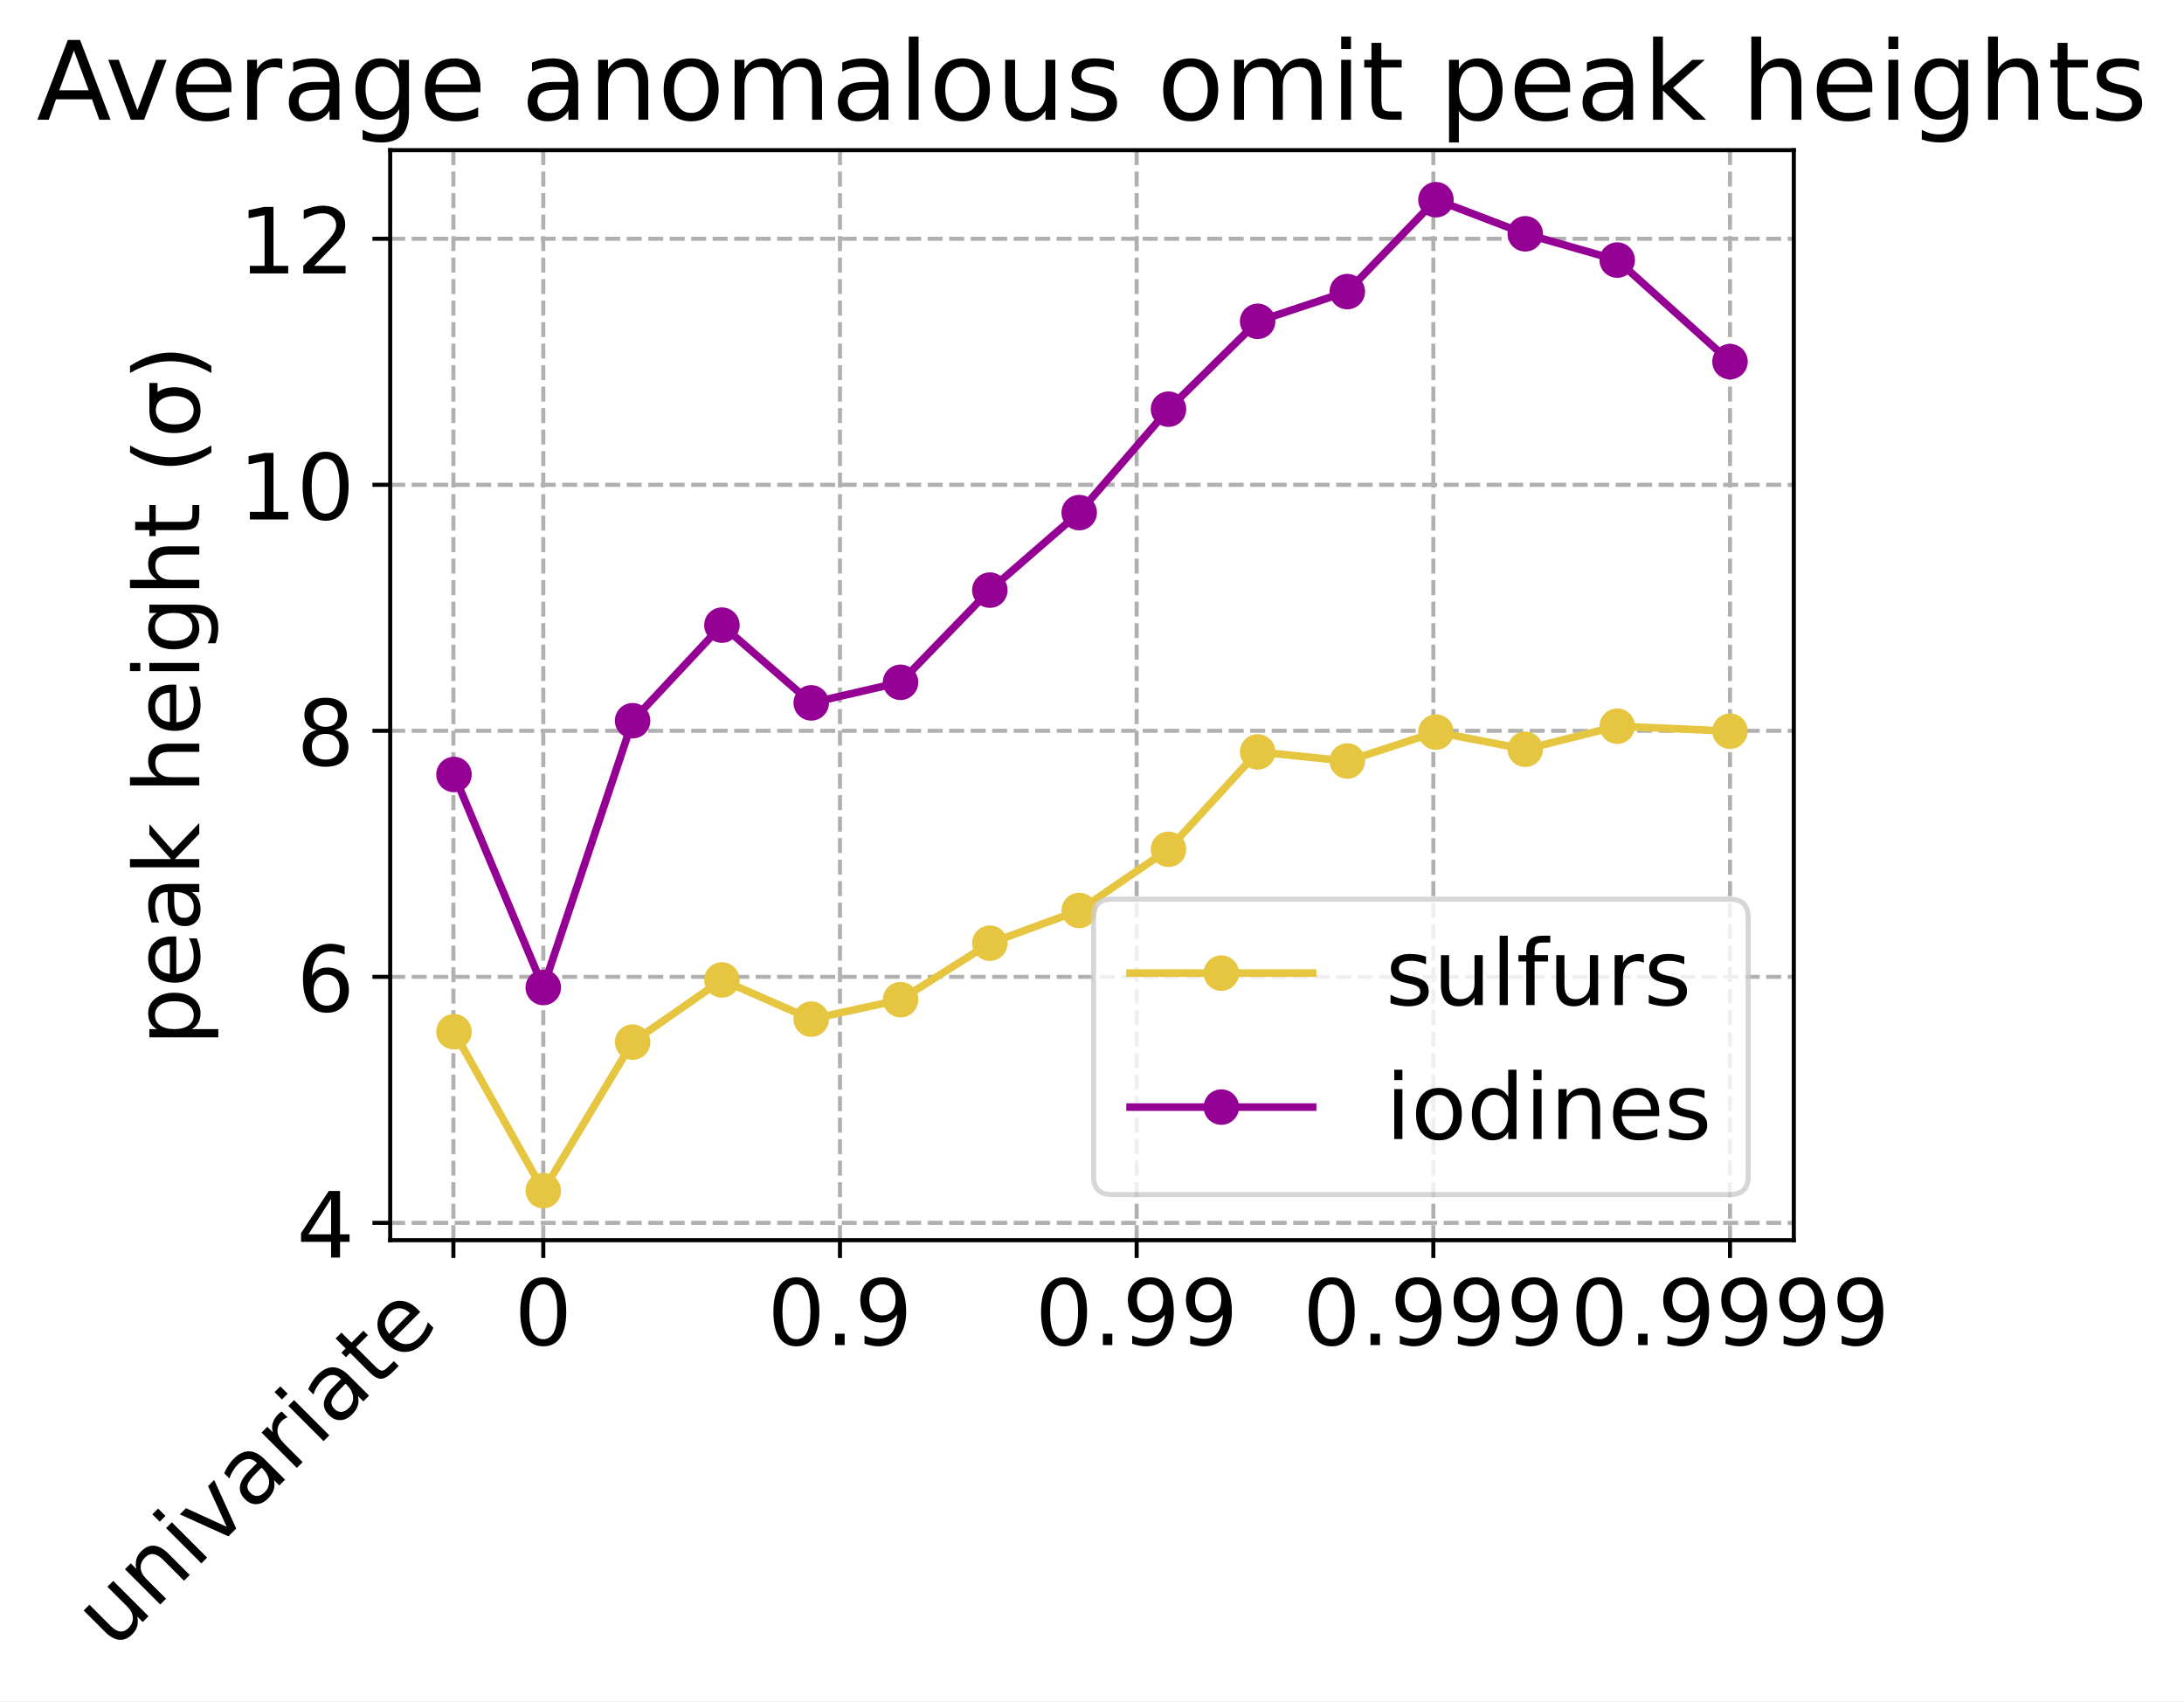
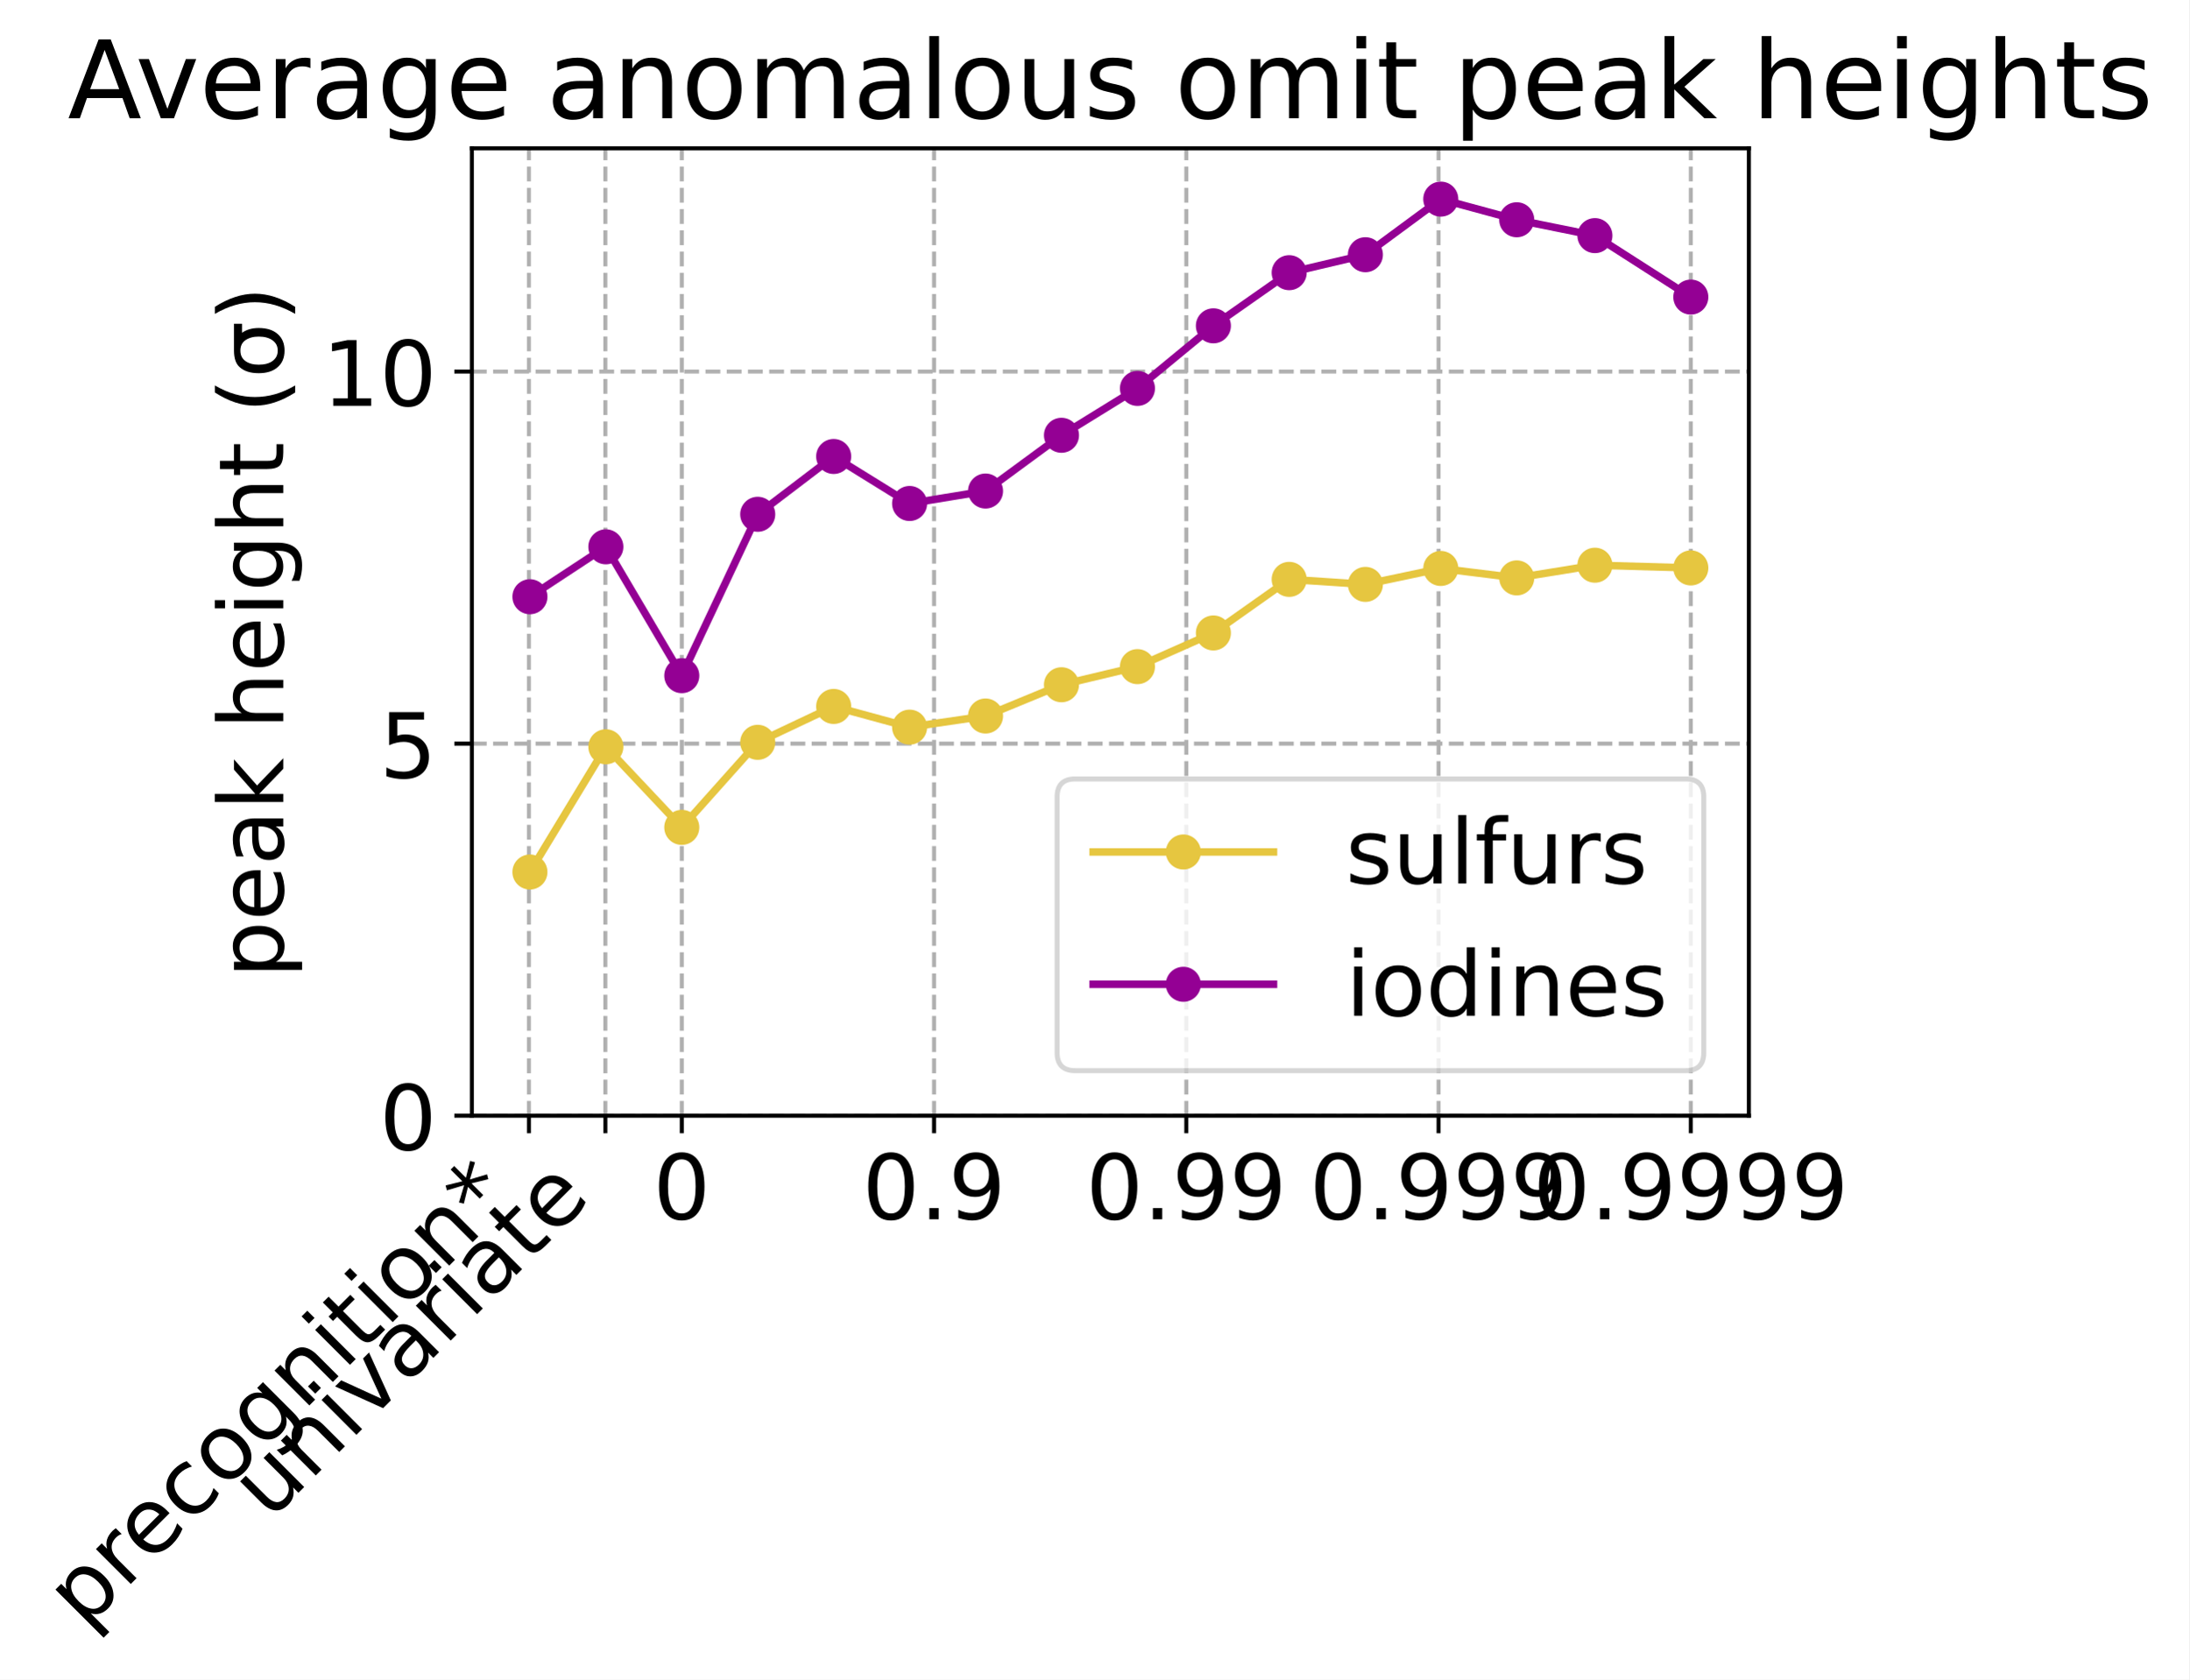
- <svg xmlns="http://www.w3.org/2000/svg" xmlns:xlink="http://www.w3.org/1999/xlink" width="430.713pt" height="335.46pt" viewBox="0 0 430.713 335.46" version="1.1">
+ <svg xmlns="http://www.w3.org/2000/svg" xmlns:xlink="http://www.w3.org/1999/xlink" width="437.025pt" height="335.375pt" viewBox="0 0 437.025 335.375" version="1.1">
  <defs>
    <style type="text/css">*{stroke-linejoin: round; stroke-linecap: butt}</style>
  </defs>
  <g id="figure_1">
    <g id="patch_1">
-       <path d="M 0 335.46  L 430.713 335.46  L 430.713 0  L 0 0  z " style="fill: #ffffff" />
+       <path d="M 0 335.375  L 437.025 335.375  L 437.025 0  L 0 0  z " style="fill: #ffffff" />
    </g>
    <g id="axes_1">
      <g id="patch_2">
-         <path d="M 76.949 244.551  L 353.764 244.551  L 353.764 29.613  L 76.949 29.613  z " style="fill: #ffffff" />
+         <path d="M 94.199 222.786  L 349.138 222.786  L 349.138 29.613  L 94.199 29.613  z " style="fill: #ffffff" />
      </g>
      <g id="matplotlib.axis_1">
        <g id="xtick_1">
          <g id="line2d_1">
-             <path d="M 341.182 244.551  L 341.182 29.613  " clip-path="url(#pe23a2cd397)" style="fill: none; stroke-dasharray: 2.96,1.28; stroke-dashoffset: 0; stroke: #b0b0b0; stroke-width: 0.8" />
+             <path d="M 337.55 222.786  L 337.55 29.613  " clip-path="url(#p7d365a76a3)" style="fill: none; stroke-dasharray: 2.96,1.28; stroke-dashoffset: 0; stroke: #b0b0b0; stroke-width: 0.8" />
          </g>
          <g id="line2d_2">
            <defs>
-               <path id="m06953bc31b" d="M 0 0  L 0 3.5  " style="stroke: #000000; stroke-width: 0.8" />
+               <path id="ma18b82a0c4" d="M 0 0  L 0 3.5  " style="stroke: #000000; stroke-width: 0.8" />
            </defs>
            <g>
-               <use xlink:href="#m06953bc31b" x="341.182" y="244.551" style="stroke: #000000; stroke-width: 0.8" />
+               <use xlink:href="#ma18b82a0c4" x="337.55" y="222.786" style="stroke: #000000; stroke-width: 0.8" />
            </g>
          </g>
          <g id="text_1">
-             <text style="font: 18px 'DejaVu Sans', 'Bitstream Vera Sans', 'Computer Modern Sans Serif', 'Lucida Grande', 'Verdana', 'Geneva', 'Lucid', 'Arial', 'Helvetica', 'Avant Garde', sans-serif; text-anchor: middle" x="341.182" y="265.228" transform="rotate(-0 341.1816 265.2277)">0.9999</text>
+             <text style="font: 18px 'DejaVu Sans', 'Bitstream Vera Sans', 'Computer Modern Sans Serif', 'Lucida Grande', 'Verdana', 'Geneva', 'Lucid', 'Arial', 'Helvetica', 'Avant Garde', sans-serif; text-anchor: middle" x="337.55" y="243.463" transform="rotate(-0 337.5502 243.463)">0.9999</text>
          </g>
        </g>
        <g id="xtick_2">
          <g id="line2d_3">
-             <path d="M 282.672 244.551  L 282.672 29.613  " clip-path="url(#pe23a2cd397)" style="fill: none; stroke-dasharray: 2.96,1.28; stroke-dashoffset: 0; stroke: #b0b0b0; stroke-width: 0.8" />
+             <path d="M 287.19 222.786  L 287.19 29.613  " clip-path="url(#p7d365a76a3)" style="fill: none; stroke-dasharray: 2.96,1.28; stroke-dashoffset: 0; stroke: #b0b0b0; stroke-width: 0.8" />
          </g>
          <g id="line2d_4">
            <g>
-               <use xlink:href="#m06953bc31b" x="282.672" y="244.551" style="stroke: #000000; stroke-width: 0.8" />
+               <use xlink:href="#ma18b82a0c4" x="287.19" y="222.786" style="stroke: #000000; stroke-width: 0.8" />
            </g>
          </g>
          <g id="text_2">
-             <text style="font: 18px 'DejaVu Sans', 'Bitstream Vera Sans', 'Computer Modern Sans Serif', 'Lucida Grande', 'Verdana', 'Geneva', 'Lucid', 'Arial', 'Helvetica', 'Avant Garde', sans-serif; text-anchor: middle" x="282.672" y="265.228" transform="rotate(-0 282.6723 265.2277)">0.999</text>
+             <text style="font: 18px 'DejaVu Sans', 'Bitstream Vera Sans', 'Computer Modern Sans Serif', 'Lucida Grande', 'Verdana', 'Geneva', 'Lucid', 'Arial', 'Helvetica', 'Avant Garde', sans-serif; text-anchor: middle" x="287.19" y="243.463" transform="rotate(-0 287.1895 243.463)">0.999</text>
          </g>
        </g>
        <g id="xtick_3">
          <g id="line2d_5">
-             <path d="M 224.163 244.551  L 224.163 29.613  " clip-path="url(#pe23a2cd397)" style="fill: none; stroke-dasharray: 2.96,1.28; stroke-dashoffset: 0; stroke: #b0b0b0; stroke-width: 0.8" />
+             <path d="M 236.829 222.786  L 236.829 29.613  " clip-path="url(#p7d365a76a3)" style="fill: none; stroke-dasharray: 2.96,1.28; stroke-dashoffset: 0; stroke: #b0b0b0; stroke-width: 0.8" />
          </g>
          <g id="line2d_6">
            <g>
-               <use xlink:href="#m06953bc31b" x="224.163" y="244.551" style="stroke: #000000; stroke-width: 0.8" />
+               <use xlink:href="#ma18b82a0c4" x="236.829" y="222.786" style="stroke: #000000; stroke-width: 0.8" />
            </g>
          </g>
          <g id="text_3">
-             <text style="font: 18px 'DejaVu Sans', 'Bitstream Vera Sans', 'Computer Modern Sans Serif', 'Lucida Grande', 'Verdana', 'Geneva', 'Lucid', 'Arial', 'Helvetica', 'Avant Garde', sans-serif; text-anchor: middle" x="224.163" y="265.228" transform="rotate(-0 224.163 265.2277)">0.99</text>
+             <text style="font: 18px 'DejaVu Sans', 'Bitstream Vera Sans', 'Computer Modern Sans Serif', 'Lucida Grande', 'Verdana', 'Geneva', 'Lucid', 'Arial', 'Helvetica', 'Avant Garde', sans-serif; text-anchor: middle" x="236.829" y="243.463" transform="rotate(-0 236.8288 243.463)">0.99</text>
          </g>
        </g>
        <g id="xtick_4">
          <g id="line2d_7">
-             <path d="M 165.654 244.551  L 165.654 29.613  " clip-path="url(#pe23a2cd397)" style="fill: none; stroke-dasharray: 2.96,1.28; stroke-dashoffset: 0; stroke: #b0b0b0; stroke-width: 0.8" />
+             <path d="M 186.468 222.786  L 186.468 29.613  " clip-path="url(#p7d365a76a3)" style="fill: none; stroke-dasharray: 2.96,1.28; stroke-dashoffset: 0; stroke: #b0b0b0; stroke-width: 0.8" />
          </g>
          <g id="line2d_8">
            <g>
-               <use xlink:href="#m06953bc31b" x="165.654" y="244.551" style="stroke: #000000; stroke-width: 0.8" />
+               <use xlink:href="#ma18b82a0c4" x="186.468" y="222.786" style="stroke: #000000; stroke-width: 0.8" />
            </g>
          </g>
          <g id="text_4">
-             <text style="font: 18px 'DejaVu Sans', 'Bitstream Vera Sans', 'Computer Modern Sans Serif', 'Lucida Grande', 'Verdana', 'Geneva', 'Lucid', 'Arial', 'Helvetica', 'Avant Garde', sans-serif; text-anchor: middle" x="165.654" y="265.228" transform="rotate(-0 165.6538 265.2277)">0.9</text>
+             <text style="font: 18px 'DejaVu Sans', 'Bitstream Vera Sans', 'Computer Modern Sans Serif', 'Lucida Grande', 'Verdana', 'Geneva', 'Lucid', 'Arial', 'Helvetica', 'Avant Garde', sans-serif; text-anchor: middle" x="186.468" y="243.463" transform="rotate(-0 186.4681 243.463)">0.9</text>
          </g>
        </g>
        <g id="xtick_5">
          <g id="line2d_9">
-             <path d="M 107.144 244.551  L 107.144 29.613  " clip-path="url(#pe23a2cd397)" style="fill: none; stroke-dasharray: 2.96,1.28; stroke-dashoffset: 0; stroke: #b0b0b0; stroke-width: 0.8" />
+             <path d="M 136.107 222.786  L 136.107 29.613  " clip-path="url(#p7d365a76a3)" style="fill: none; stroke-dasharray: 2.96,1.28; stroke-dashoffset: 0; stroke: #b0b0b0; stroke-width: 0.8" />
          </g>
          <g id="line2d_10">
            <g>
-               <use xlink:href="#m06953bc31b" x="107.144" y="244.551" style="stroke: #000000; stroke-width: 0.8" />
+               <use xlink:href="#ma18b82a0c4" x="136.107" y="222.786" style="stroke: #000000; stroke-width: 0.8" />
            </g>
          </g>
          <g id="text_5">
-             <text style="font: 18px 'DejaVu Sans', 'Bitstream Vera Sans', 'Computer Modern Sans Serif', 'Lucida Grande', 'Verdana', 'Geneva', 'Lucid', 'Arial', 'Helvetica', 'Avant Garde', sans-serif; text-anchor: middle" x="107.144" y="265.228" transform="rotate(-0 107.1445 265.2277)">0</text>
+             <text style="font: 18px 'DejaVu Sans', 'Bitstream Vera Sans', 'Computer Modern Sans Serif', 'Lucida Grande', 'Verdana', 'Geneva', 'Lucid', 'Arial', 'Helvetica', 'Avant Garde', sans-serif; text-anchor: middle" x="136.107" y="243.463" transform="rotate(-0 136.1074 243.463)">0</text>
          </g>
        </g>
        <g id="xtick_6">
          <g id="line2d_11">
-             <path d="M 89.416 244.551  L 89.416 29.613  " clip-path="url(#pe23a2cd397)" style="fill: none; stroke-dasharray: 2.96,1.28; stroke-dashoffset: 0; stroke: #b0b0b0; stroke-width: 0.8" />
+             <path d="M 120.848 222.786  L 120.848 29.613  " clip-path="url(#p7d365a76a3)" style="fill: none; stroke-dasharray: 2.96,1.28; stroke-dashoffset: 0; stroke: #b0b0b0; stroke-width: 0.8" />
          </g>
          <g id="line2d_12">
            <g>
-               <use xlink:href="#m06953bc31b" x="89.416" y="244.551" style="stroke: #000000; stroke-width: 0.8" />
+               <use xlink:href="#ma18b82a0c4" x="120.848" y="222.786" style="stroke: #000000; stroke-width: 0.8" />
            </g>
          </g>
          <g id="text_6">
-             <text style="font: 18px 'DejaVu Sans', 'Bitstream Vera Sans', 'Computer Modern Sans Serif', 'Lucida Grande', 'Verdana', 'Geneva', 'Lucid', 'Arial', 'Helvetica', 'Avant Garde', sans-serif" transform="translate(22.37782 325.6131) rotate(-45)">univariate</text>
+             <text style="font: 18px 'DejaVu Sans', 'Bitstream Vera Sans', 'Computer Modern Sans Serif', 'Lucida Grande', 'Verdana', 'Geneva', 'Lucid', 'Arial', 'Helvetica', 'Avant Garde', sans-serif" transform="translate(53.80976 303.8484) rotate(-45)">univariate</text>
+           </g>
+         </g>
+         <g id="xtick_7">
+           <g id="line2d_13">
+             <path d="M 105.589 222.786  L 105.589 29.613  " clip-path="url(#p7d365a76a3)" style="fill: none; stroke-dasharray: 2.96,1.28; stroke-dashoffset: 0; stroke: #b0b0b0; stroke-width: 0.8" />
+           </g>
+           <g id="line2d_14">
+             <g>
+               <use xlink:href="#ma18b82a0c4" x="105.589" y="222.786" style="stroke: #000000; stroke-width: 0.8" />
+             </g>
+           </g>
+           <g id="text_7">
+             <text style="font: 18px 'DejaVu Sans', 'Bitstream Vera Sans', 'Computer Modern Sans Serif', 'Lucida Grande', 'Verdana', 'Geneva', 'Lucid', 'Arial', 'Helvetica', 'Avant Garde', sans-serif" transform="translate(16.87123 325.5276) rotate(-45)">precognition*</text>
          </g>
        </g>
      </g>
      <g id="matplotlib.axis_2">
        <g id="ytick_1">
-           <g id="line2d_13">
-             <path d="M 76.949 241.133  L 353.764 241.133  " clip-path="url(#pe23a2cd397)" style="fill: none; stroke-dasharray: 2.96,1.28; stroke-dashoffset: 0; stroke: #b0b0b0; stroke-width: 0.8" />
-           </g>
-           <g id="line2d_14">
+           <g id="line2d_15">
+             <path d="M 94.199 222.786  L 349.138 222.786  " clip-path="url(#p7d365a76a3)" style="fill: none; stroke-dasharray: 2.96,1.28; stroke-dashoffset: 0; stroke: #b0b0b0; stroke-width: 0.8" />
+           </g>
+           <g id="line2d_16">
            <defs>
-               <path id="m568d148f60" d="M 0 0  L -3.5 0  " style="stroke: #000000; stroke-width: 0.8" />
+               <path id="m4ba86beb34" d="M 0 0  L -3.5 0  " style="stroke: #000000; stroke-width: 0.8" />
            </defs>
            <g>
-               <use xlink:href="#m568d148f60" x="76.949" y="241.133" style="stroke: #000000; stroke-width: 0.8" />
-             </g>
-           </g>
-           <g id="text_7">
-             <text style="font: 18px 'DejaVu Sans', 'Bitstream Vera Sans', 'Computer Modern Sans Serif', 'Lucida Grande', 'Verdana', 'Geneva', 'Lucid', 'Arial', 'Helvetica', 'Avant Garde', sans-serif; text-anchor: end" x="69.949" y="247.972" transform="rotate(-0 69.94894 247.972)">4</text>
+               <use xlink:href="#m4ba86beb34" x="94.199" y="222.786" style="stroke: #000000; stroke-width: 0.8" />
+             </g>
+           </g>
+           <g id="text_8">
+             <text style="font: 18px 'DejaVu Sans', 'Bitstream Vera Sans', 'Computer Modern Sans Serif', 'Lucida Grande', 'Verdana', 'Geneva', 'Lucid', 'Arial', 'Helvetica', 'Avant Garde', sans-serif; text-anchor: end" x="87.199" y="229.624" transform="rotate(-0 87.1991 229.6244)">0</text>
          </g>
        </g>
        <g id="ytick_2">
-           <g id="line2d_15">
-             <path d="M 76.949 192.62  L 353.764 192.62  " clip-path="url(#pe23a2cd397)" style="fill: none; stroke-dasharray: 2.96,1.28; stroke-dashoffset: 0; stroke: #b0b0b0; stroke-width: 0.8" />
-           </g>
-           <g id="line2d_16">
-             <g>
-               <use xlink:href="#m568d148f60" x="76.949" y="192.62" style="stroke: #000000; stroke-width: 0.8" />
-             </g>
-           </g>
-           <g id="text_8">
-             <text style="font: 18px 'DejaVu Sans', 'Bitstream Vera Sans', 'Computer Modern Sans Serif', 'Lucida Grande', 'Verdana', 'Geneva', 'Lucid', 'Arial', 'Helvetica', 'Avant Garde', sans-serif; text-anchor: end" x="69.949" y="199.459" transform="rotate(-0 69.94894 199.459)">6</text>
+           <g id="line2d_17">
+             <path d="M 94.199 148.488  L 349.138 148.488  " clip-path="url(#p7d365a76a3)" style="fill: none; stroke-dasharray: 2.96,1.28; stroke-dashoffset: 0; stroke: #b0b0b0; stroke-width: 0.8" />
+           </g>
+           <g id="line2d_18">
+             <g>
+               <use xlink:href="#m4ba86beb34" x="94.199" y="148.488" style="stroke: #000000; stroke-width: 0.8" />
+             </g>
+           </g>
+           <g id="text_9">
+             <text style="font: 18px 'DejaVu Sans', 'Bitstream Vera Sans', 'Computer Modern Sans Serif', 'Lucida Grande', 'Verdana', 'Geneva', 'Lucid', 'Arial', 'Helvetica', 'Avant Garde', sans-serif; text-anchor: end" x="87.199" y="155.327" transform="rotate(-0 87.1991 155.327)">5</text>
          </g>
        </g>
        <g id="ytick_3">
-           <g id="line2d_17">
-             <path d="M 76.949 144.107  L 353.764 144.107  " clip-path="url(#pe23a2cd397)" style="fill: none; stroke-dasharray: 2.96,1.28; stroke-dashoffset: 0; stroke: #b0b0b0; stroke-width: 0.8" />
-           </g>
-           <g id="line2d_18">
-             <g>
-               <use xlink:href="#m568d148f60" x="76.949" y="144.107" style="stroke: #000000; stroke-width: 0.8" />
-             </g>
-           </g>
-           <g id="text_9">
-             <text style="font: 18px 'DejaVu Sans', 'Bitstream Vera Sans', 'Computer Modern Sans Serif', 'Lucida Grande', 'Verdana', 'Geneva', 'Lucid', 'Arial', 'Helvetica', 'Avant Garde', sans-serif; text-anchor: end" x="69.949" y="150.946" transform="rotate(-0 69.94894 150.9461)">8</text>
-           </g>
-         </g>
-         <g id="ytick_4">
          <g id="line2d_19">
-             <path d="M 76.949 95.595  L 353.764 95.595  " clip-path="url(#pe23a2cd397)" style="fill: none; stroke-dasharray: 2.96,1.28; stroke-dashoffset: 0; stroke: #b0b0b0; stroke-width: 0.8" />
+             <path d="M 94.199 74.191  L 349.138 74.191  " clip-path="url(#p7d365a76a3)" style="fill: none; stroke-dasharray: 2.96,1.28; stroke-dashoffset: 0; stroke: #b0b0b0; stroke-width: 0.8" />
          </g>
          <g id="line2d_20">
            <g>
-               <use xlink:href="#m568d148f60" x="76.949" y="95.595" style="stroke: #000000; stroke-width: 0.8" />
+               <use xlink:href="#m4ba86beb34" x="94.199" y="74.191" style="stroke: #000000; stroke-width: 0.8" />
            </g>
          </g>
          <g id="text_10">
-             <text style="font: 18px 'DejaVu Sans', 'Bitstream Vera Sans', 'Computer Modern Sans Serif', 'Lucida Grande', 'Verdana', 'Geneva', 'Lucid', 'Arial', 'Helvetica', 'Avant Garde', sans-serif; text-anchor: end" x="69.949" y="102.433" transform="rotate(-0 69.94894 102.4331)">10</text>
-           </g>
-         </g>
-         <g id="ytick_5">
-           <g id="line2d_21">
-             <path d="M 76.949 47.082  L 353.764 47.082  " clip-path="url(#pe23a2cd397)" style="fill: none; stroke-dasharray: 2.96,1.28; stroke-dashoffset: 0; stroke: #b0b0b0; stroke-width: 0.8" />
-           </g>
-           <g id="line2d_22">
-             <g>
-               <use xlink:href="#m568d148f60" x="76.949" y="47.082" style="stroke: #000000; stroke-width: 0.8" />
-             </g>
-           </g>
-           <g id="text_11">
-             <text style="font: 18px 'DejaVu Sans', 'Bitstream Vera Sans', 'Computer Modern Sans Serif', 'Lucida Grande', 'Verdana', 'Geneva', 'Lucid', 'Arial', 'Helvetica', 'Avant Garde', sans-serif; text-anchor: end" x="69.949" y="53.92" transform="rotate(-0 69.94894 53.92013)">12</text>
-           </g>
-         </g>
-         <g id="text_12">
-           <text style="font: 18px 'DejaVu Sans', 'Bitstream Vera Sans', 'Computer Modern Sans Serif', 'Lucida Grande', 'Verdana', 'Geneva', 'Lucid', 'Arial', 'Helvetica', 'Avant Garde', sans-serif; text-anchor: middle" x="39.301" y="137.082" transform="rotate(-90 39.3005 137.0816)">peak height (σ)</text>
-         </g>
-       </g>
-       <g id="line2d_23">
-         <path d="M 89.531 203.444  L 107.144 234.781  L 124.758 205.491  L 142.371 193.232  L 159.984 200.96  L 177.597 197.122  L 195.21 185.984  L 212.831 179.532  L 230.444 167.471  L 248.024 148.265  L 265.703 150.067  L 283.186 144.36  L 300.799 147.744  L 318.936 143.195  L 341.182 144.173  " clip-path="url(#pe23a2cd397)" style="fill: none; stroke: #e6c640; stroke-width: 1.5; stroke-linecap: square" />
+             <text style="font: 18px 'DejaVu Sans', 'Bitstream Vera Sans', 'Computer Modern Sans Serif', 'Lucida Grande', 'Verdana', 'Geneva', 'Lucid', 'Arial', 'Helvetica', 'Avant Garde', sans-serif; text-anchor: end" x="87.199" y="81.03" transform="rotate(-0 87.1991 81.02964)">10</text>
+           </g>
+         </g>
+         <g id="text_11">
+           <text style="font: 18px 'DejaVu Sans', 'Bitstream Vera Sans', 'Computer Modern Sans Serif', 'Lucida Grande', 'Verdana', 'Geneva', 'Lucid', 'Arial', 'Helvetica', 'Avant Garde', sans-serif; text-anchor: middle" x="56.551" y="126.199" transform="rotate(-90 56.55066 126.1992)">peak height (σ)</text>
+         </g>
+       </g>
+       <g id="line2d_21">
+         <path d="M 105.787 174.124  L 120.947 149.113  L 136.107 165.213  L 151.267 148.226  L 166.428 141.061  L 181.588 145.196  L 196.748 142.975  L 211.908 136.73  L 227.075 133.115  L 242.235 126.388  L 257.367 115.687  L 272.583 116.688  L 287.631 113.508  L 302.791 115.392  L 318.403 112.858  L 337.55 113.403  " clip-path="url(#p7d365a76a3)" style="fill: none; stroke: #e6c640; stroke-width: 1.5; stroke-linecap: square" />
        <defs>
-           <path id="m8d49729b9c" d="M 0 3  C 0.796 3 1.559 2.684 2.121 2.121  C 2.684 1.559 3 0.796 3 0  C 3 -0.796 2.684 -1.559 2.121 -2.121  C 1.559 -2.684 0.796 -3 0 -3  C -0.796 -3 -1.559 -2.684 -2.121 -2.121  C -2.684 -1.559 -3 -0.796 -3 0  C -3 0.796 -2.684 1.559 -2.121 2.121  C -1.559 2.684 -0.796 3 0 3  z " style="stroke: #e6c640" />
+           <path id="m3b1f7e7ac7" d="M 0 3  C 0.796 3 1.559 2.684 2.121 2.121  C 2.684 1.559 3 0.796 3 0  C 3 -0.796 2.684 -1.559 2.121 -2.121  C 1.559 -2.684 0.796 -3 0 -3  C -0.796 -3 -1.559 -2.684 -2.121 -2.121  C -2.684 -1.559 -3 -0.796 -3 0  C -3 0.796 -2.684 1.559 -2.121 2.121  C -1.559 2.684 -0.796 3 0 3  z " style="stroke: #e6c640" />
        </defs>
-         <g clip-path="url(#pe23a2cd397)">
-           <use xlink:href="#m8d49729b9c" x="89.531" y="203.444" style="fill: #e6c640; stroke: #e6c640" />
-           <use xlink:href="#m8d49729b9c" x="107.144" y="234.781" style="fill: #e6c640; stroke: #e6c640" />
-           <use xlink:href="#m8d49729b9c" x="124.758" y="205.491" style="fill: #e6c640; stroke: #e6c640" />
-           <use xlink:href="#m8d49729b9c" x="142.371" y="193.232" style="fill: #e6c640; stroke: #e6c640" />
-           <use xlink:href="#m8d49729b9c" x="159.984" y="200.96" style="fill: #e6c640; stroke: #e6c640" />
-           <use xlink:href="#m8d49729b9c" x="177.597" y="197.122" style="fill: #e6c640; stroke: #e6c640" />
-           <use xlink:href="#m8d49729b9c" x="195.21" y="185.984" style="fill: #e6c640; stroke: #e6c640" />
-           <use xlink:href="#m8d49729b9c" x="212.831" y="179.532" style="fill: #e6c640; stroke: #e6c640" />
-           <use xlink:href="#m8d49729b9c" x="230.444" y="167.471" style="fill: #e6c640; stroke: #e6c640" />
-           <use xlink:href="#m8d49729b9c" x="248.024" y="148.265" style="fill: #e6c640; stroke: #e6c640" />
-           <use xlink:href="#m8d49729b9c" x="265.703" y="150.067" style="fill: #e6c640; stroke: #e6c640" />
-           <use xlink:href="#m8d49729b9c" x="283.186" y="144.36" style="fill: #e6c640; stroke: #e6c640" />
-           <use xlink:href="#m8d49729b9c" x="300.799" y="147.744" style="fill: #e6c640; stroke: #e6c640" />
-           <use xlink:href="#m8d49729b9c" x="318.936" y="143.195" style="fill: #e6c640; stroke: #e6c640" />
-           <use xlink:href="#m8d49729b9c" x="341.182" y="144.173" style="fill: #e6c640; stroke: #e6c640" />
-         </g>
-       </g>
-       <g id="line2d_24">
-         <path d="M 89.531 152.723  L 107.144 194.721  L 124.758 142.114  L 142.371 123.271  L 159.984 138.596  L 177.597 134.541  L 195.21 116.363  L 212.831 101.081  L 230.444 80.682  L 248.024 63.362  L 265.703 57.502  L 283.186 39.383  L 300.799 46.106  L 318.936 51.283  L 341.182 71.309  " clip-path="url(#pe23a2cd397)" style="fill: none; stroke: #940094; stroke-width: 1.5; stroke-linecap: square" />
+         <g clip-path="url(#p7d365a76a3)">
+           <use xlink:href="#m3b1f7e7ac7" x="105.787" y="174.124" style="fill: #e6c640; stroke: #e6c640" />
+           <use xlink:href="#m3b1f7e7ac7" x="120.947" y="149.113" style="fill: #e6c640; stroke: #e6c640" />
+           <use xlink:href="#m3b1f7e7ac7" x="136.107" y="165.213" style="fill: #e6c640; stroke: #e6c640" />
+           <use xlink:href="#m3b1f7e7ac7" x="151.267" y="148.226" style="fill: #e6c640; stroke: #e6c640" />
+           <use xlink:href="#m3b1f7e7ac7" x="166.428" y="141.061" style="fill: #e6c640; stroke: #e6c640" />
+           <use xlink:href="#m3b1f7e7ac7" x="181.588" y="145.196" style="fill: #e6c640; stroke: #e6c640" />
+           <use xlink:href="#m3b1f7e7ac7" x="196.748" y="142.975" style="fill: #e6c640; stroke: #e6c640" />
+           <use xlink:href="#m3b1f7e7ac7" x="211.908" y="136.73" style="fill: #e6c640; stroke: #e6c640" />
+           <use xlink:href="#m3b1f7e7ac7" x="227.075" y="133.115" style="fill: #e6c640; stroke: #e6c640" />
+           <use xlink:href="#m3b1f7e7ac7" x="242.235" y="126.388" style="fill: #e6c640; stroke: #e6c640" />
+           <use xlink:href="#m3b1f7e7ac7" x="257.367" y="115.687" style="fill: #e6c640; stroke: #e6c640" />
+           <use xlink:href="#m3b1f7e7ac7" x="272.583" y="116.688" style="fill: #e6c640; stroke: #e6c640" />
+           <use xlink:href="#m3b1f7e7ac7" x="287.631" y="113.508" style="fill: #e6c640; stroke: #e6c640" />
+           <use xlink:href="#m3b1f7e7ac7" x="302.791" y="115.392" style="fill: #e6c640; stroke: #e6c640" />
+           <use xlink:href="#m3b1f7e7ac7" x="318.403" y="112.858" style="fill: #e6c640; stroke: #e6c640" />
+           <use xlink:href="#m3b1f7e7ac7" x="337.55" y="113.403" style="fill: #e6c640; stroke: #e6c640" />
+         </g>
+       </g>
+       <g id="line2d_22">
+         <path d="M 105.787 119.156  L 120.947 109.188  L 136.107 134.916  L 151.267 102.689  L 166.428 91.146  L 181.588 100.534  L 196.748 98.049  L 211.908 86.914  L 227.075 77.552  L 242.235 65.055  L 257.367 54.446  L 272.583 50.856  L 287.631 39.756  L 302.791 43.875  L 318.403 47.046  L 337.55 59.314  " clip-path="url(#p7d365a76a3)" style="fill: none; stroke: #940094; stroke-width: 1.5; stroke-linecap: square" />
        <defs>
-           <path id="me016c45fba" d="M 0 3  C 0.796 3 1.559 2.684 2.121 2.121  C 2.684 1.559 3 0.796 3 0  C 3 -0.796 2.684 -1.559 2.121 -2.121  C 1.559 -2.684 0.796 -3 0 -3  C -0.796 -3 -1.559 -2.684 -2.121 -2.121  C -2.684 -1.559 -3 -0.796 -3 0  C -3 0.796 -2.684 1.559 -2.121 2.121  C -1.559 2.684 -0.796 3 0 3  z " style="stroke: #940094" />
+           <path id="m9bd962360c" d="M 0 3  C 0.796 3 1.559 2.684 2.121 2.121  C 2.684 1.559 3 0.796 3 0  C 3 -0.796 2.684 -1.559 2.121 -2.121  C 1.559 -2.684 0.796 -3 0 -3  C -0.796 -3 -1.559 -2.684 -2.121 -2.121  C -2.684 -1.559 -3 -0.796 -3 0  C -3 0.796 -2.684 1.559 -2.121 2.121  C -1.559 2.684 -0.796 3 0 3  z " style="stroke: #940094" />
        </defs>
-         <g clip-path="url(#pe23a2cd397)">
-           <use xlink:href="#me016c45fba" x="89.531" y="152.723" style="fill: #940094; stroke: #940094" />
-           <use xlink:href="#me016c45fba" x="107.144" y="194.721" style="fill: #940094; stroke: #940094" />
-           <use xlink:href="#me016c45fba" x="124.758" y="142.114" style="fill: #940094; stroke: #940094" />
-           <use xlink:href="#me016c45fba" x="142.371" y="123.271" style="fill: #940094; stroke: #940094" />
-           <use xlink:href="#me016c45fba" x="159.984" y="138.596" style="fill: #940094; stroke: #940094" />
-           <use xlink:href="#me016c45fba" x="177.597" y="134.541" style="fill: #940094; stroke: #940094" />
-           <use xlink:href="#me016c45fba" x="195.21" y="116.363" style="fill: #940094; stroke: #940094" />
-           <use xlink:href="#me016c45fba" x="212.831" y="101.081" style="fill: #940094; stroke: #940094" />
-           <use xlink:href="#me016c45fba" x="230.444" y="80.682" style="fill: #940094; stroke: #940094" />
-           <use xlink:href="#me016c45fba" x="248.024" y="63.362" style="fill: #940094; stroke: #940094" />
-           <use xlink:href="#me016c45fba" x="265.703" y="57.502" style="fill: #940094; stroke: #940094" />
-           <use xlink:href="#me016c45fba" x="283.186" y="39.383" style="fill: #940094; stroke: #940094" />
-           <use xlink:href="#me016c45fba" x="300.799" y="46.106" style="fill: #940094; stroke: #940094" />
-           <use xlink:href="#me016c45fba" x="318.936" y="51.283" style="fill: #940094; stroke: #940094" />
-           <use xlink:href="#me016c45fba" x="341.182" y="71.309" style="fill: #940094; stroke: #940094" />
+         <g clip-path="url(#p7d365a76a3)">
+           <use xlink:href="#m9bd962360c" x="105.787" y="119.156" style="fill: #940094; stroke: #940094" />
+           <use xlink:href="#m9bd962360c" x="120.947" y="109.188" style="fill: #940094; stroke: #940094" />
+           <use xlink:href="#m9bd962360c" x="136.107" y="134.916" style="fill: #940094; stroke: #940094" />
+           <use xlink:href="#m9bd962360c" x="151.267" y="102.689" style="fill: #940094; stroke: #940094" />
+           <use xlink:href="#m9bd962360c" x="166.428" y="91.146" style="fill: #940094; stroke: #940094" />
+           <use xlink:href="#m9bd962360c" x="181.588" y="100.534" style="fill: #940094; stroke: #940094" />
+           <use xlink:href="#m9bd962360c" x="196.748" y="98.049" style="fill: #940094; stroke: #940094" />
+           <use xlink:href="#m9bd962360c" x="211.908" y="86.914" style="fill: #940094; stroke: #940094" />
+           <use xlink:href="#m9bd962360c" x="227.075" y="77.552" style="fill: #940094; stroke: #940094" />
+           <use xlink:href="#m9bd962360c" x="242.235" y="65.055" style="fill: #940094; stroke: #940094" />
+           <use xlink:href="#m9bd962360c" x="257.367" y="54.446" style="fill: #940094; stroke: #940094" />
+           <use xlink:href="#m9bd962360c" x="272.583" y="50.856" style="fill: #940094; stroke: #940094" />
+           <use xlink:href="#m9bd962360c" x="287.631" y="39.756" style="fill: #940094; stroke: #940094" />
+           <use xlink:href="#m9bd962360c" x="302.791" y="43.875" style="fill: #940094; stroke: #940094" />
+           <use xlink:href="#m9bd962360c" x="318.403" y="47.046" style="fill: #940094; stroke: #940094" />
+           <use xlink:href="#m9bd962360c" x="337.55" y="59.314" style="fill: #940094; stroke: #940094" />
        </g>
      </g>
      <g id="patch_3">
-         <path d="M 76.949 244.551  L 76.949 29.613  " style="fill: none; stroke: #000000; stroke-width: 0.8; stroke-linejoin: miter; stroke-linecap: square" />
+         <path d="M 94.199 222.786  L 94.199 29.613  " style="fill: none; stroke: #000000; stroke-width: 0.8; stroke-linejoin: miter; stroke-linecap: square" />
      </g>
      <g id="patch_4">
-         <path d="M 353.764 244.551  L 353.764 29.613  " style="fill: none; stroke: #000000; stroke-width: 0.8; stroke-linejoin: miter; stroke-linecap: square" />
+         <path d="M 349.138 222.786  L 349.138 29.613  " style="fill: none; stroke: #000000; stroke-width: 0.8; stroke-linejoin: miter; stroke-linecap: square" />
      </g>
      <g id="patch_5">
-         <path d="M 76.949 244.551  L 353.764 244.551  " style="fill: none; stroke: #000000; stroke-width: 0.8; stroke-linejoin: miter; stroke-linecap: square" />
+         <path d="M 94.199 222.786  L 349.138 222.786  " style="fill: none; stroke: #000000; stroke-width: 0.8; stroke-linejoin: miter; stroke-linecap: square" />
      </g>
      <g id="patch_6">
-         <path d="M 76.949 29.613  L 353.764 29.613  " style="fill: none; stroke: #000000; stroke-width: 0.8; stroke-linejoin: miter; stroke-linecap: square" />
-       </g>
-       <g id="text_13">
-         <text style="font: 21.6px 'DejaVu Sans', 'Bitstream Vera Sans', 'Computer Modern Sans Serif', 'Lucida Grande', 'Verdana', 'Geneva', 'Lucid', 'Arial', 'Helvetica', 'Avant Garde', sans-serif; text-anchor: middle" x="215.357" y="23.613" transform="rotate(-0 215.3565 23.61263)">Average anomalous omit peak heights</text>
+         <path d="M 94.199 29.613  L 349.138 29.613  " style="fill: none; stroke: #000000; stroke-width: 0.8; stroke-linejoin: miter; stroke-linecap: square" />
+       </g>
+       <g id="text_12">
+         <text style="font: 21.6px 'DejaVu Sans', 'Bitstream Vera Sans', 'Computer Modern Sans Serif', 'Lucida Grande', 'Verdana', 'Geneva', 'Lucid', 'Arial', 'Helvetica', 'Avant Garde', sans-serif; text-anchor: middle" x="221.669" y="23.613" transform="rotate(-0 221.6687 23.61263)">Average anomalous omit peak heights</text>
      </g>
      <g id="legend_1">
        <g id="patch_7">
-           <path d="M 219.262 235.551  L 341.164 235.551  Q 344.764 235.551 344.764 231.951  L 344.764 180.909  Q 344.764 177.309 341.164 177.309  L 219.262 177.309  Q 215.662 177.309 215.662 180.909  L 215.662 231.951  Q 215.662 235.551 219.262 235.551  z " style="fill: #ffffff; opacity: 0.8; stroke: #cccccc; stroke-linejoin: miter" />
-         </g>
-         <g id="line2d_25">
-           <path d="M 222.862 191.886  L 240.862 191.886  L 258.862 191.886  " style="fill: none; stroke: #e6c640; stroke-width: 1.5; stroke-linecap: square" />
+           <path d="M 214.636 213.786  L 336.538 213.786  Q 340.138 213.786 340.138 210.186  L 340.138 159.145  Q 340.138 155.545 336.538 155.545  L 214.636 155.545  Q 211.036 155.545 211.036 159.145  L 211.036 210.186  Q 211.036 213.786 214.636 213.786  z " style="fill: #ffffff; opacity: 0.8; stroke: #cccccc; stroke-linejoin: miter" />
+         </g>
+         <g id="line2d_23">
+           <path d="M 218.236 170.122  L 236.236 170.122  L 254.236 170.122  " style="fill: none; stroke: #e6c640; stroke-width: 1.5; stroke-linecap: square" />
          <g>
-             <use xlink:href="#m8d49729b9c" x="240.862" y="191.886" style="fill: #e6c640; stroke: #e6c640" />
+             <use xlink:href="#m3b1f7e7ac7" x="236.236" y="170.122" style="fill: #e6c640; stroke: #e6c640" />
+           </g>
+         </g>
+         <g id="text_13">
+           <text style="font: 18px 'DejaVu Sans', 'Bitstream Vera Sans', 'Computer Modern Sans Serif', 'Lucida Grande', 'Verdana', 'Geneva', 'Lucid', 'Arial', 'Helvetica', 'Avant Garde', sans-serif; text-anchor: start" x="268.636" y="176.422" transform="rotate(-0 268.6362 176.4217)">sulfurs</text>
+         </g>
+         <g id="line2d_24">
+           <path d="M 218.236 196.542  L 236.236 196.542  L 254.236 196.542  " style="fill: none; stroke: #940094; stroke-width: 1.5; stroke-linecap: square" />
+           <g>
+             <use xlink:href="#m9bd962360c" x="236.236" y="196.542" style="fill: #940094; stroke: #940094" />
          </g>
        </g>
        <g id="text_14">
-           <text style="font: 18px 'DejaVu Sans', 'Bitstream Vera Sans', 'Computer Modern Sans Serif', 'Lucida Grande', 'Verdana', 'Geneva', 'Lucid', 'Arial', 'Helvetica', 'Avant Garde', sans-serif; text-anchor: start" x="273.262" y="198.186" transform="rotate(-0 273.2619 198.1865)">sulfurs</text>
-         </g>
-         <g id="line2d_26">
-           <path d="M 222.862 218.307  L 240.862 218.307  L 258.862 218.307  " style="fill: none; stroke: #940094; stroke-width: 1.5; stroke-linecap: square" />
-           <g>
-             <use xlink:href="#me016c45fba" x="240.862" y="218.307" style="fill: #940094; stroke: #940094" />
-           </g>
-         </g>
-         <g id="text_15">
-           <text style="font: 18px 'DejaVu Sans', 'Bitstream Vera Sans', 'Computer Modern Sans Serif', 'Lucida Grande', 'Verdana', 'Geneva', 'Lucid', 'Arial', 'Helvetica', 'Avant Garde', sans-serif; text-anchor: start" x="273.262" y="224.607" transform="rotate(-0 273.2619 224.6071)">iodines</text>
+           <text style="font: 18px 'DejaVu Sans', 'Bitstream Vera Sans', 'Computer Modern Sans Serif', 'Lucida Grande', 'Verdana', 'Geneva', 'Lucid', 'Arial', 'Helvetica', 'Avant Garde', sans-serif; text-anchor: start" x="268.636" y="202.842" transform="rotate(-0 268.6362 202.8424)">iodines</text>
        </g>
      </g>
    </g>
  </g>
  <defs>
-     <clipPath id="pe23a2cd397">
-       <rect x="76.949" y="29.613" width="276.815" height="214.938" />
+     <clipPath id="p7d365a76a3">
+       <rect x="94.199" y="29.613" width="254.939" height="193.173" />
    </clipPath>
  </defs>
</svg>
